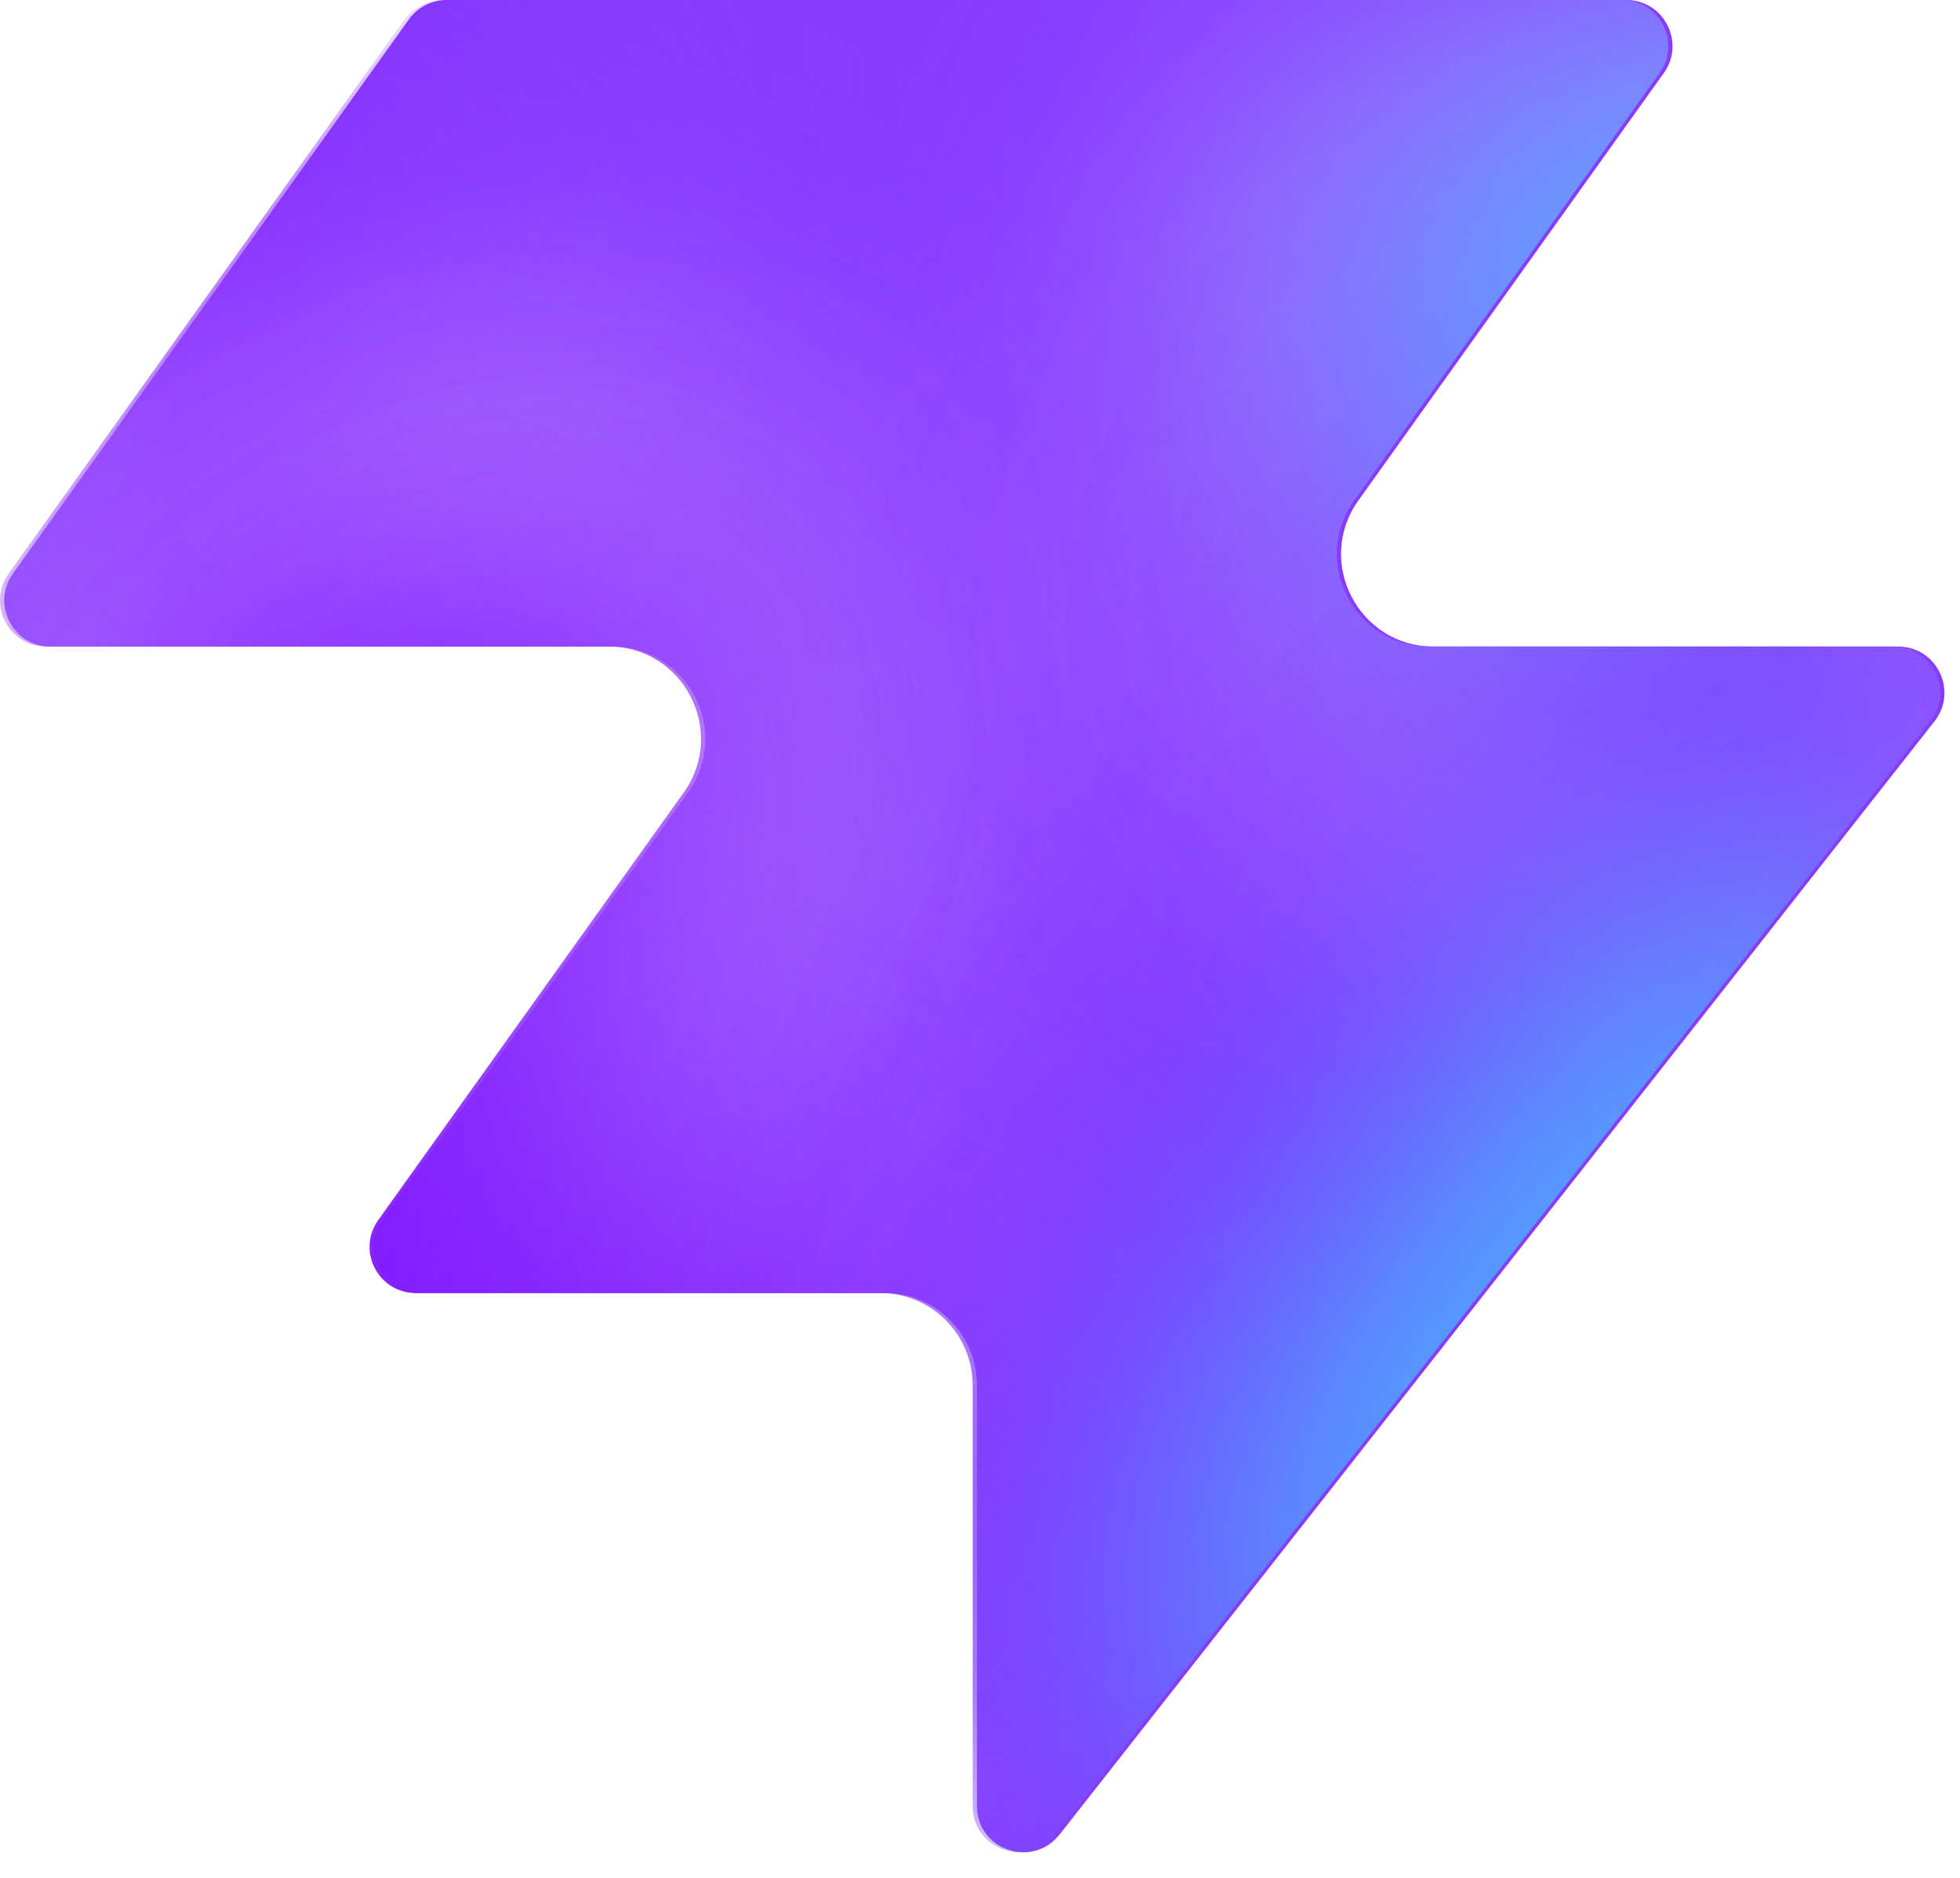
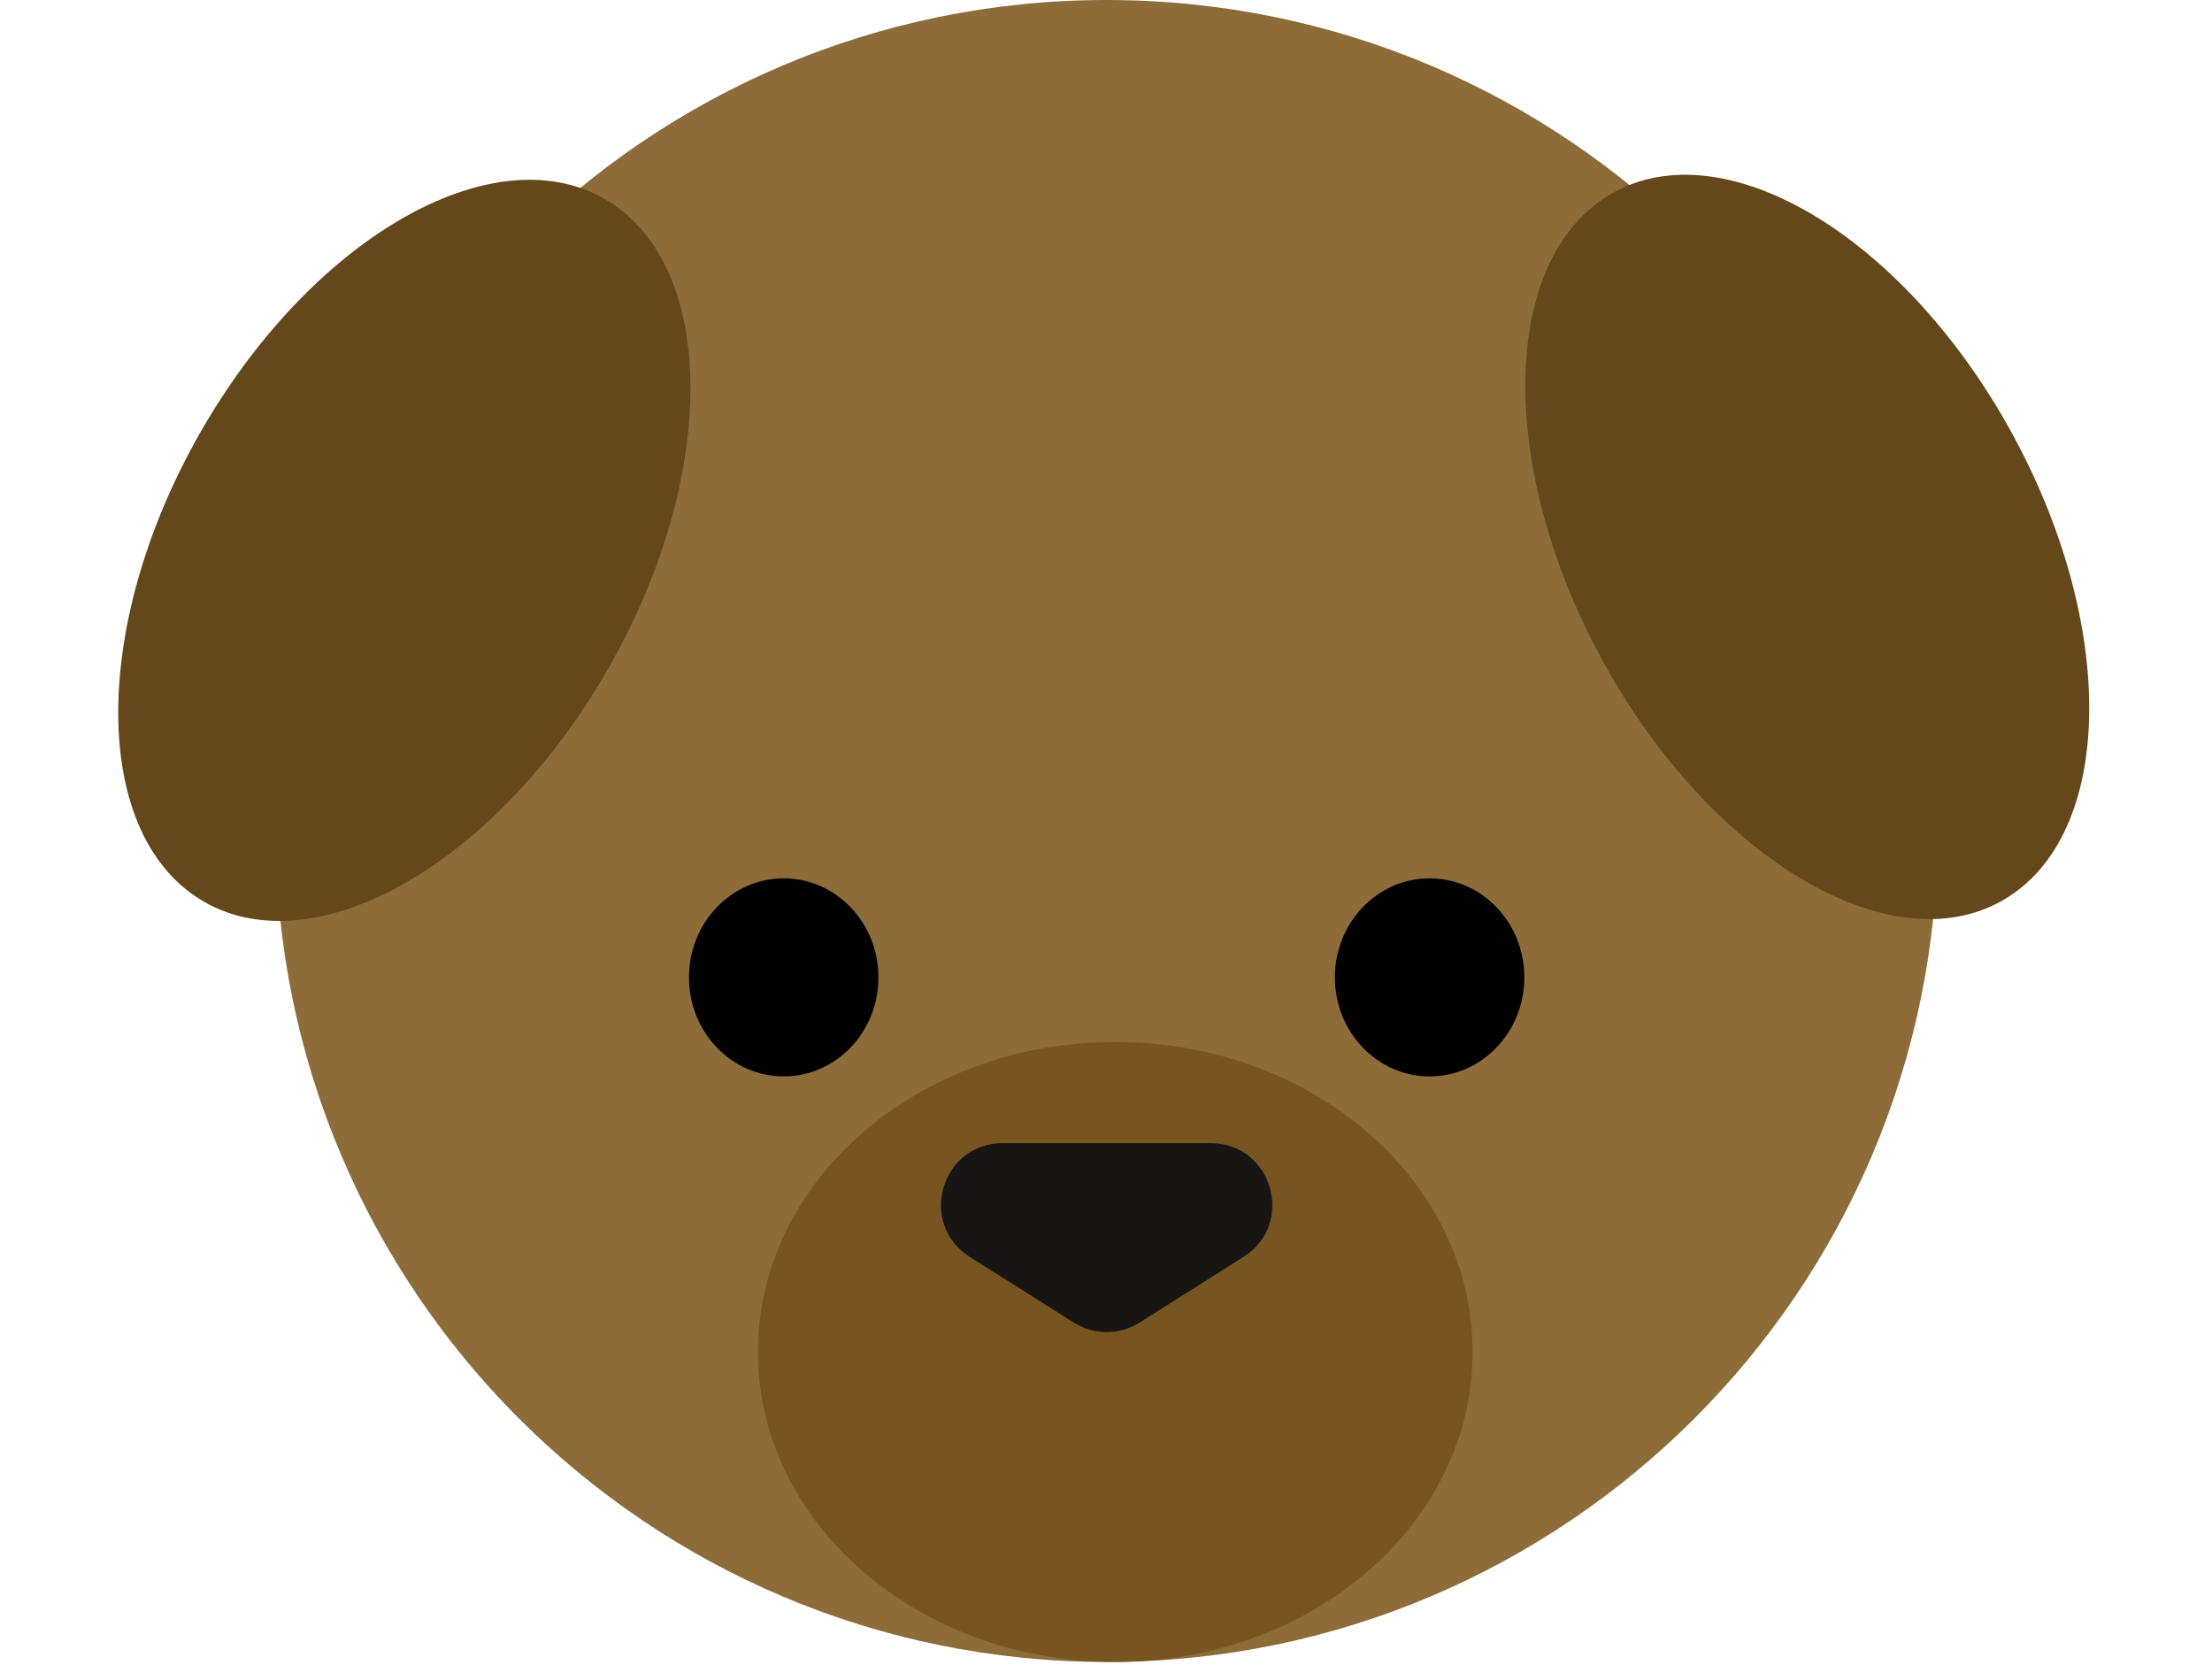
- <svg xmlns="http://www.w3.org/2000/svg" width="48" height="46" fill="none" viewBox="0 0 48 46">
-   <path fill="#863bff" d="M25.946 44.938c-.664.845-2.021.375-2.021-.698V33.937a2.26 2.26 0 0 0-2.262-2.262H10.287c-.92 0-1.456-1.04-.92-1.788l7.48-10.471c1.07-1.497 0-3.578-1.842-3.578H1.237c-.92 0-1.456-1.04-.92-1.788L10.013.474c.214-.297.556-.474.92-.474h28.894c.92 0 1.456 1.04.92 1.788l-7.48 10.471c-1.07 1.498 0 3.579 1.842 3.579h11.377c.943 0 1.473 1.088.89 1.83L25.947 44.94z" style="fill:#863bff;fill:color(display-p3 .525 .23 1);fill-opacity:1" />
-   <mask id="a" width="48" height="46" x="0" y="0" maskUnits="userSpaceOnUse" style="mask-type:alpha">
-     <path fill="#000" d="M25.842 44.938c-.664.844-2.021.375-2.021-.698V33.937a2.26 2.26 0 0 0-2.262-2.262H10.183c-.92 0-1.456-1.04-.92-1.788l7.48-10.471c1.07-1.498 0-3.579-1.842-3.579H1.133c-.92 0-1.456-1.04-.92-1.787L9.91.473c.214-.297.556-.474.92-.474h28.894c.92 0 1.456 1.04.92 1.788l-7.48 10.471c-1.07 1.498 0 3.578 1.842 3.578h11.377c.943 0 1.473 1.088.89 1.832L25.843 44.94z" style="fill:#000;fill-opacity:1" />
-   </mask>
-   <g mask="url(#a)">
-     <g filter="url(#b)">
-       <ellipse cx="5.508" cy="14.704" fill="#ede6ff" rx="5.508" ry="14.704" style="fill:#ede6ff;fill:color(display-p3 .927 .903 1);fill-opacity:1" transform="matrix(.00324 1 1 -.00324 -4.47 31.516)" />
-     </g>
-     <g filter="url(#c)">
-       <ellipse cx="10.399" cy="29.851" fill="#ede6ff" rx="10.399" ry="29.851" style="fill:#ede6ff;fill:color(display-p3 .927 .903 1);fill-opacity:1" transform="matrix(.00324 1 1 -.00324 -39.328 7.883)" />
-     </g>
-     <g filter="url(#d)">
-       <ellipse cx="5.508" cy="30.487" fill="#7e14ff" rx="5.508" ry="30.487" style="fill:#7e14ff;fill:color(display-p3 .492 .077 1);fill-opacity:1" transform="rotate(89.814 -25.913 -14.639)scale(1 -1)" />
-     </g>
-     <g filter="url(#e)">
-       <ellipse cx="5.508" cy="30.599" fill="#7e14ff" rx="5.508" ry="30.599" style="fill:#7e14ff;fill:color(display-p3 .492 .077 1);fill-opacity:1" transform="rotate(89.814 -32.644 -3.334)scale(1 -1)" />
-     </g>
-     <g filter="url(#f)">
-       <ellipse cx="5.508" cy="30.599" fill="#7e14ff" rx="5.508" ry="30.599" style="fill:#7e14ff;fill:color(display-p3 .492 .077 1);fill-opacity:1" transform="matrix(.00324 1 1 -.00324 -34.34 30.47)" />
-     </g>
-     <g filter="url(#g)">
-       <ellipse cx="14.072" cy="22.078" fill="#ede6ff" rx="14.072" ry="22.078" style="fill:#ede6ff;fill:color(display-p3 .927 .903 1);fill-opacity:1" transform="rotate(93.35 24.506 48.493)scale(-1 1)" />
-     </g>
-     <g filter="url(#h)">
-       <ellipse cx="3.47" cy="21.501" fill="#7e14ff" rx="3.47" ry="21.501" style="fill:#7e14ff;fill:color(display-p3 .492 .077 1);fill-opacity:1" transform="rotate(89.009 28.708 47.59)scale(-1 1)" />
-     </g>
-     <g filter="url(#i)">
-       <ellipse cx="3.47" cy="21.501" fill="#7e14ff" rx="3.47" ry="21.501" style="fill:#7e14ff;fill:color(display-p3 .492 .077 1);fill-opacity:1" transform="rotate(89.009 28.708 47.59)scale(-1 1)" />
-     </g>
-     <g filter="url(#j)">
-       <ellipse cx=".387" cy="8.972" fill="#7e14ff" rx="4.407" ry="29.108" style="fill:#7e14ff;fill:color(display-p3 .492 .077 1);fill-opacity:1" transform="rotate(39.51 .387 8.972)" />
-     </g>
-     <g filter="url(#k)">
-       <ellipse cx="47.523" cy="-6.092" fill="#7e14ff" rx="4.407" ry="29.108" style="fill:#7e14ff;fill:color(display-p3 .492 .077 1);fill-opacity:1" transform="rotate(37.892 47.523 -6.092)" />
-     </g>
-     <g filter="url(#l)">
-       <ellipse cx="41.412" cy="6.333" fill="#47bfff" rx="5.971" ry="9.665" style="fill:#47bfff;fill:color(display-p3 .28 .748 1);fill-opacity:1" transform="rotate(37.892 41.412 6.333)" />
-     </g>
-     <g filter="url(#m)">
-       <ellipse cx="-1.879" cy="38.332" fill="#7e14ff" rx="4.407" ry="29.108" style="fill:#7e14ff;fill:color(display-p3 .492 .077 1);fill-opacity:1" transform="rotate(37.892 -1.88 38.332)" />
-     </g>
-     <g filter="url(#n)">
-       <ellipse cx="-1.879" cy="38.332" fill="#7e14ff" rx="4.407" ry="29.108" style="fill:#7e14ff;fill:color(display-p3 .492 .077 1);fill-opacity:1" transform="rotate(37.892 -1.88 38.332)" />
-     </g>
-     <g filter="url(#o)">
-       <ellipse cx="35.651" cy="29.907" fill="#7e14ff" rx="4.407" ry="29.108" style="fill:#7e14ff;fill:color(display-p3 .492 .077 1);fill-opacity:1" transform="rotate(37.892 35.651 29.907)" />
-     </g>
-     <g filter="url(#p)">
-       <ellipse cx="38.418" cy="32.4" fill="#47bfff" rx="5.971" ry="15.297" style="fill:#47bfff;fill:color(display-p3 .28 .748 1);fill-opacity:1" transform="rotate(37.892 38.418 32.4)" />
-     </g>
-   </g>
-   <defs>
-     <filter id="b" width="60.045" height="41.654" x="-19.77" y="16.149" color-interpolation-filters="sRGB" filterUnits="userSpaceOnUse">
-       <feFlood flood-opacity="0" result="BackgroundImageFix" />
-       <feBlend in="SourceGraphic" in2="BackgroundImageFix" result="shape" />
-       <feGaussianBlur result="effect1_foregroundBlur_2002_17158" stdDeviation="7.659" />
-     </filter>
-     <filter id="c" width="90.34" height="51.437" x="-54.613" y="-7.533" color-interpolation-filters="sRGB" filterUnits="userSpaceOnUse">
-       <feFlood flood-opacity="0" result="BackgroundImageFix" />
-       <feBlend in="SourceGraphic" in2="BackgroundImageFix" result="shape" />
-       <feGaussianBlur result="effect1_foregroundBlur_2002_17158" stdDeviation="7.659" />
-     </filter>
-     <filter id="d" width="79.355" height="29.4" x="-49.64" y="2.03" color-interpolation-filters="sRGB" filterUnits="userSpaceOnUse">
-       <feFlood flood-opacity="0" result="BackgroundImageFix" />
-       <feBlend in="SourceGraphic" in2="BackgroundImageFix" result="shape" />
-       <feGaussianBlur result="effect1_foregroundBlur_2002_17158" stdDeviation="4.596" />
-     </filter>
-     <filter id="e" width="79.579" height="29.4" x="-45.045" y="20.029" color-interpolation-filters="sRGB" filterUnits="userSpaceOnUse">
-       <feFlood flood-opacity="0" result="BackgroundImageFix" />
-       <feBlend in="SourceGraphic" in2="BackgroundImageFix" result="shape" />
-       <feGaussianBlur result="effect1_foregroundBlur_2002_17158" stdDeviation="4.596" />
-     </filter>
-     <filter id="f" width="79.579" height="29.4" x="-43.513" y="21.178" color-interpolation-filters="sRGB" filterUnits="userSpaceOnUse">
-       <feFlood flood-opacity="0" result="BackgroundImageFix" />
-       <feBlend in="SourceGraphic" in2="BackgroundImageFix" result="shape" />
-       <feGaussianBlur result="effect1_foregroundBlur_2002_17158" stdDeviation="4.596" />
-     </filter>
-     <filter id="g" width="74.749" height="58.852" x="15.756" y="-17.901" color-interpolation-filters="sRGB" filterUnits="userSpaceOnUse">
-       <feFlood flood-opacity="0" result="BackgroundImageFix" />
-       <feBlend in="SourceGraphic" in2="BackgroundImageFix" result="shape" />
-       <feGaussianBlur result="effect1_foregroundBlur_2002_17158" stdDeviation="7.659" />
-     </filter>
-     <filter id="h" width="61.377" height="25.362" x="23.548" y="2.284" color-interpolation-filters="sRGB" filterUnits="userSpaceOnUse">
-       <feFlood flood-opacity="0" result="BackgroundImageFix" />
-       <feBlend in="SourceGraphic" in2="BackgroundImageFix" result="shape" />
-       <feGaussianBlur result="effect1_foregroundBlur_2002_17158" stdDeviation="4.596" />
-     </filter>
-     <filter id="i" width="61.377" height="25.362" x="23.548" y="2.284" color-interpolation-filters="sRGB" filterUnits="userSpaceOnUse">
-       <feFlood flood-opacity="0" result="BackgroundImageFix" />
-       <feBlend in="SourceGraphic" in2="BackgroundImageFix" result="shape" />
-       <feGaussianBlur result="effect1_foregroundBlur_2002_17158" stdDeviation="4.596" />
-     </filter>
-     <filter id="j" width="56.045" height="63.649" x="-27.636" y="-22.853" color-interpolation-filters="sRGB" filterUnits="userSpaceOnUse">
-       <feFlood flood-opacity="0" result="BackgroundImageFix" />
-       <feBlend in="SourceGraphic" in2="BackgroundImageFix" result="shape" />
-       <feGaussianBlur result="effect1_foregroundBlur_2002_17158" stdDeviation="4.596" />
-     </filter>
-     <filter id="k" width="54.814" height="64.646" x="20.116" y="-38.415" color-interpolation-filters="sRGB" filterUnits="userSpaceOnUse">
-       <feFlood flood-opacity="0" result="BackgroundImageFix" />
-       <feBlend in="SourceGraphic" in2="BackgroundImageFix" result="shape" />
-       <feGaussianBlur result="effect1_foregroundBlur_2002_17158" stdDeviation="4.596" />
-     </filter>
-     <filter id="l" width="33.541" height="35.313" x="24.641" y="-11.323" color-interpolation-filters="sRGB" filterUnits="userSpaceOnUse">
-       <feFlood flood-opacity="0" result="BackgroundImageFix" />
-       <feBlend in="SourceGraphic" in2="BackgroundImageFix" result="shape" />
-       <feGaussianBlur result="effect1_foregroundBlur_2002_17158" stdDeviation="4.596" />
-     </filter>
-     <filter id="m" width="54.814" height="64.646" x="-29.286" y="6.009" color-interpolation-filters="sRGB" filterUnits="userSpaceOnUse">
-       <feFlood flood-opacity="0" result="BackgroundImageFix" />
-       <feBlend in="SourceGraphic" in2="BackgroundImageFix" result="shape" />
-       <feGaussianBlur result="effect1_foregroundBlur_2002_17158" stdDeviation="4.596" />
-     </filter>
-     <filter id="n" width="54.814" height="64.646" x="-29.286" y="6.009" color-interpolation-filters="sRGB" filterUnits="userSpaceOnUse">
-       <feFlood flood-opacity="0" result="BackgroundImageFix" />
-       <feBlend in="SourceGraphic" in2="BackgroundImageFix" result="shape" />
-       <feGaussianBlur result="effect1_foregroundBlur_2002_17158" stdDeviation="4.596" />
-     </filter>
-     <filter id="o" width="54.814" height="64.646" x="8.244" y="-2.416" color-interpolation-filters="sRGB" filterUnits="userSpaceOnUse">
-       <feFlood flood-opacity="0" result="BackgroundImageFix" />
-       <feBlend in="SourceGraphic" in2="BackgroundImageFix" result="shape" />
-       <feGaussianBlur result="effect1_foregroundBlur_2002_17158" stdDeviation="4.596" />
-     </filter>
-     <filter id="p" width="39.409" height="43.623" x="18.713" y="10.588" color-interpolation-filters="sRGB" filterUnits="userSpaceOnUse">
-       <feFlood flood-opacity="0" result="BackgroundImageFix" />
-       <feBlend in="SourceGraphic" in2="BackgroundImageFix" result="shape" />
-       <feGaussianBlur result="effect1_foregroundBlur_2002_17158" stdDeviation="4.596" />
-     </filter>
-   </defs>
+ <svg xmlns="http://www.w3.org/2000/svg" width="287" height="216" viewBox="0 0 287 216" fill="none">
+   <circle cx="143.586" cy="107.83" r="107.83" fill="#8D6C3A" />
+   <ellipse cx="144.703" cy="175.433" rx="46.372" ry="40.227" fill="#785520" />
+   <ellipse cx="101.684" cy="126.826" rx="12.291" ry="12.85" fill="black" />
+   <ellipse cx="185.488" cy="126.826" rx="12.291" ry="12.85" fill="black" />
+   <path d="M147.858 171.617C145.249 173.265 141.923 173.265 139.313 171.617L125.83 163.099C119.052 158.818 122.085 148.336 130.103 148.336L157.069 148.336C165.087 148.336 168.12 158.818 161.342 163.099L147.858 171.617Z" fill="#171614" />
+   <ellipse cx="30.649" cy="52.438" rx="30.649" ry="52.438" transform="matrix(0.824563 0.565771 -0.518532 0.855058 54.3813 9.23883)" fill="#64471A" />
+   <ellipse cx="30.426" cy="52.379" rx="30.426" ry="52.379" transform="matrix(0.844098 -0.536189 0.497381 0.867532 182.754 41.8436)" fill="#64471A" />
</svg>
